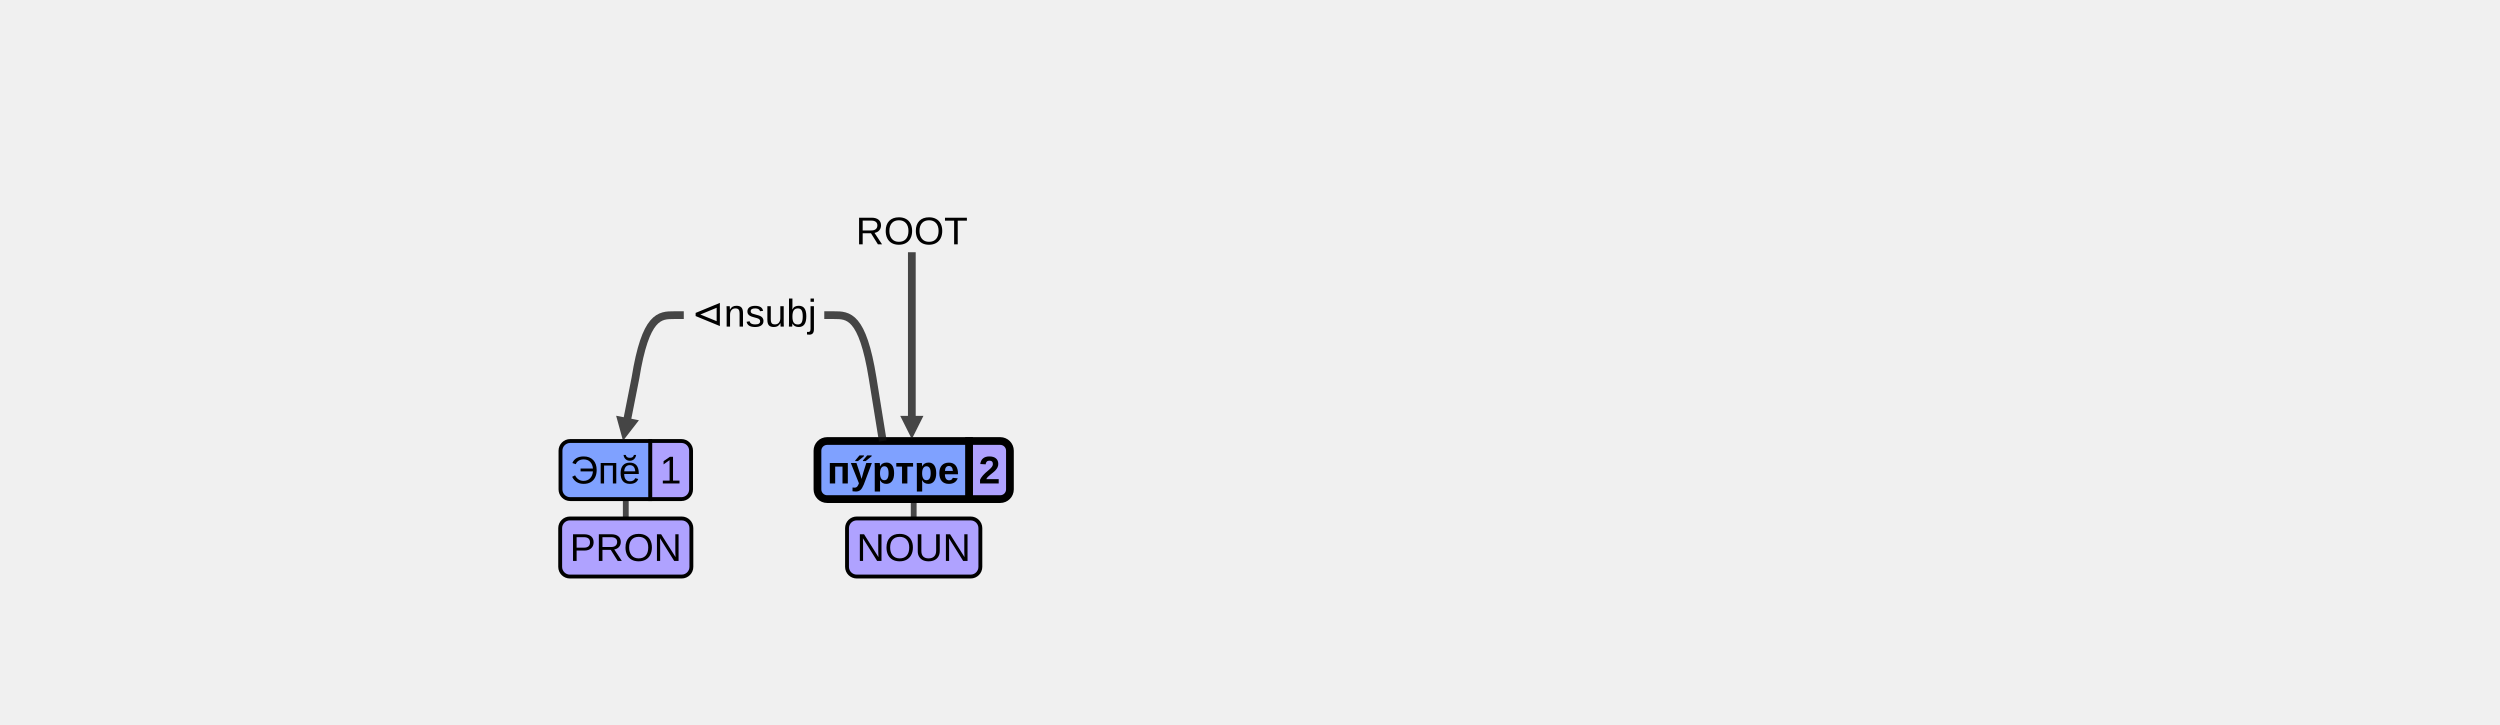
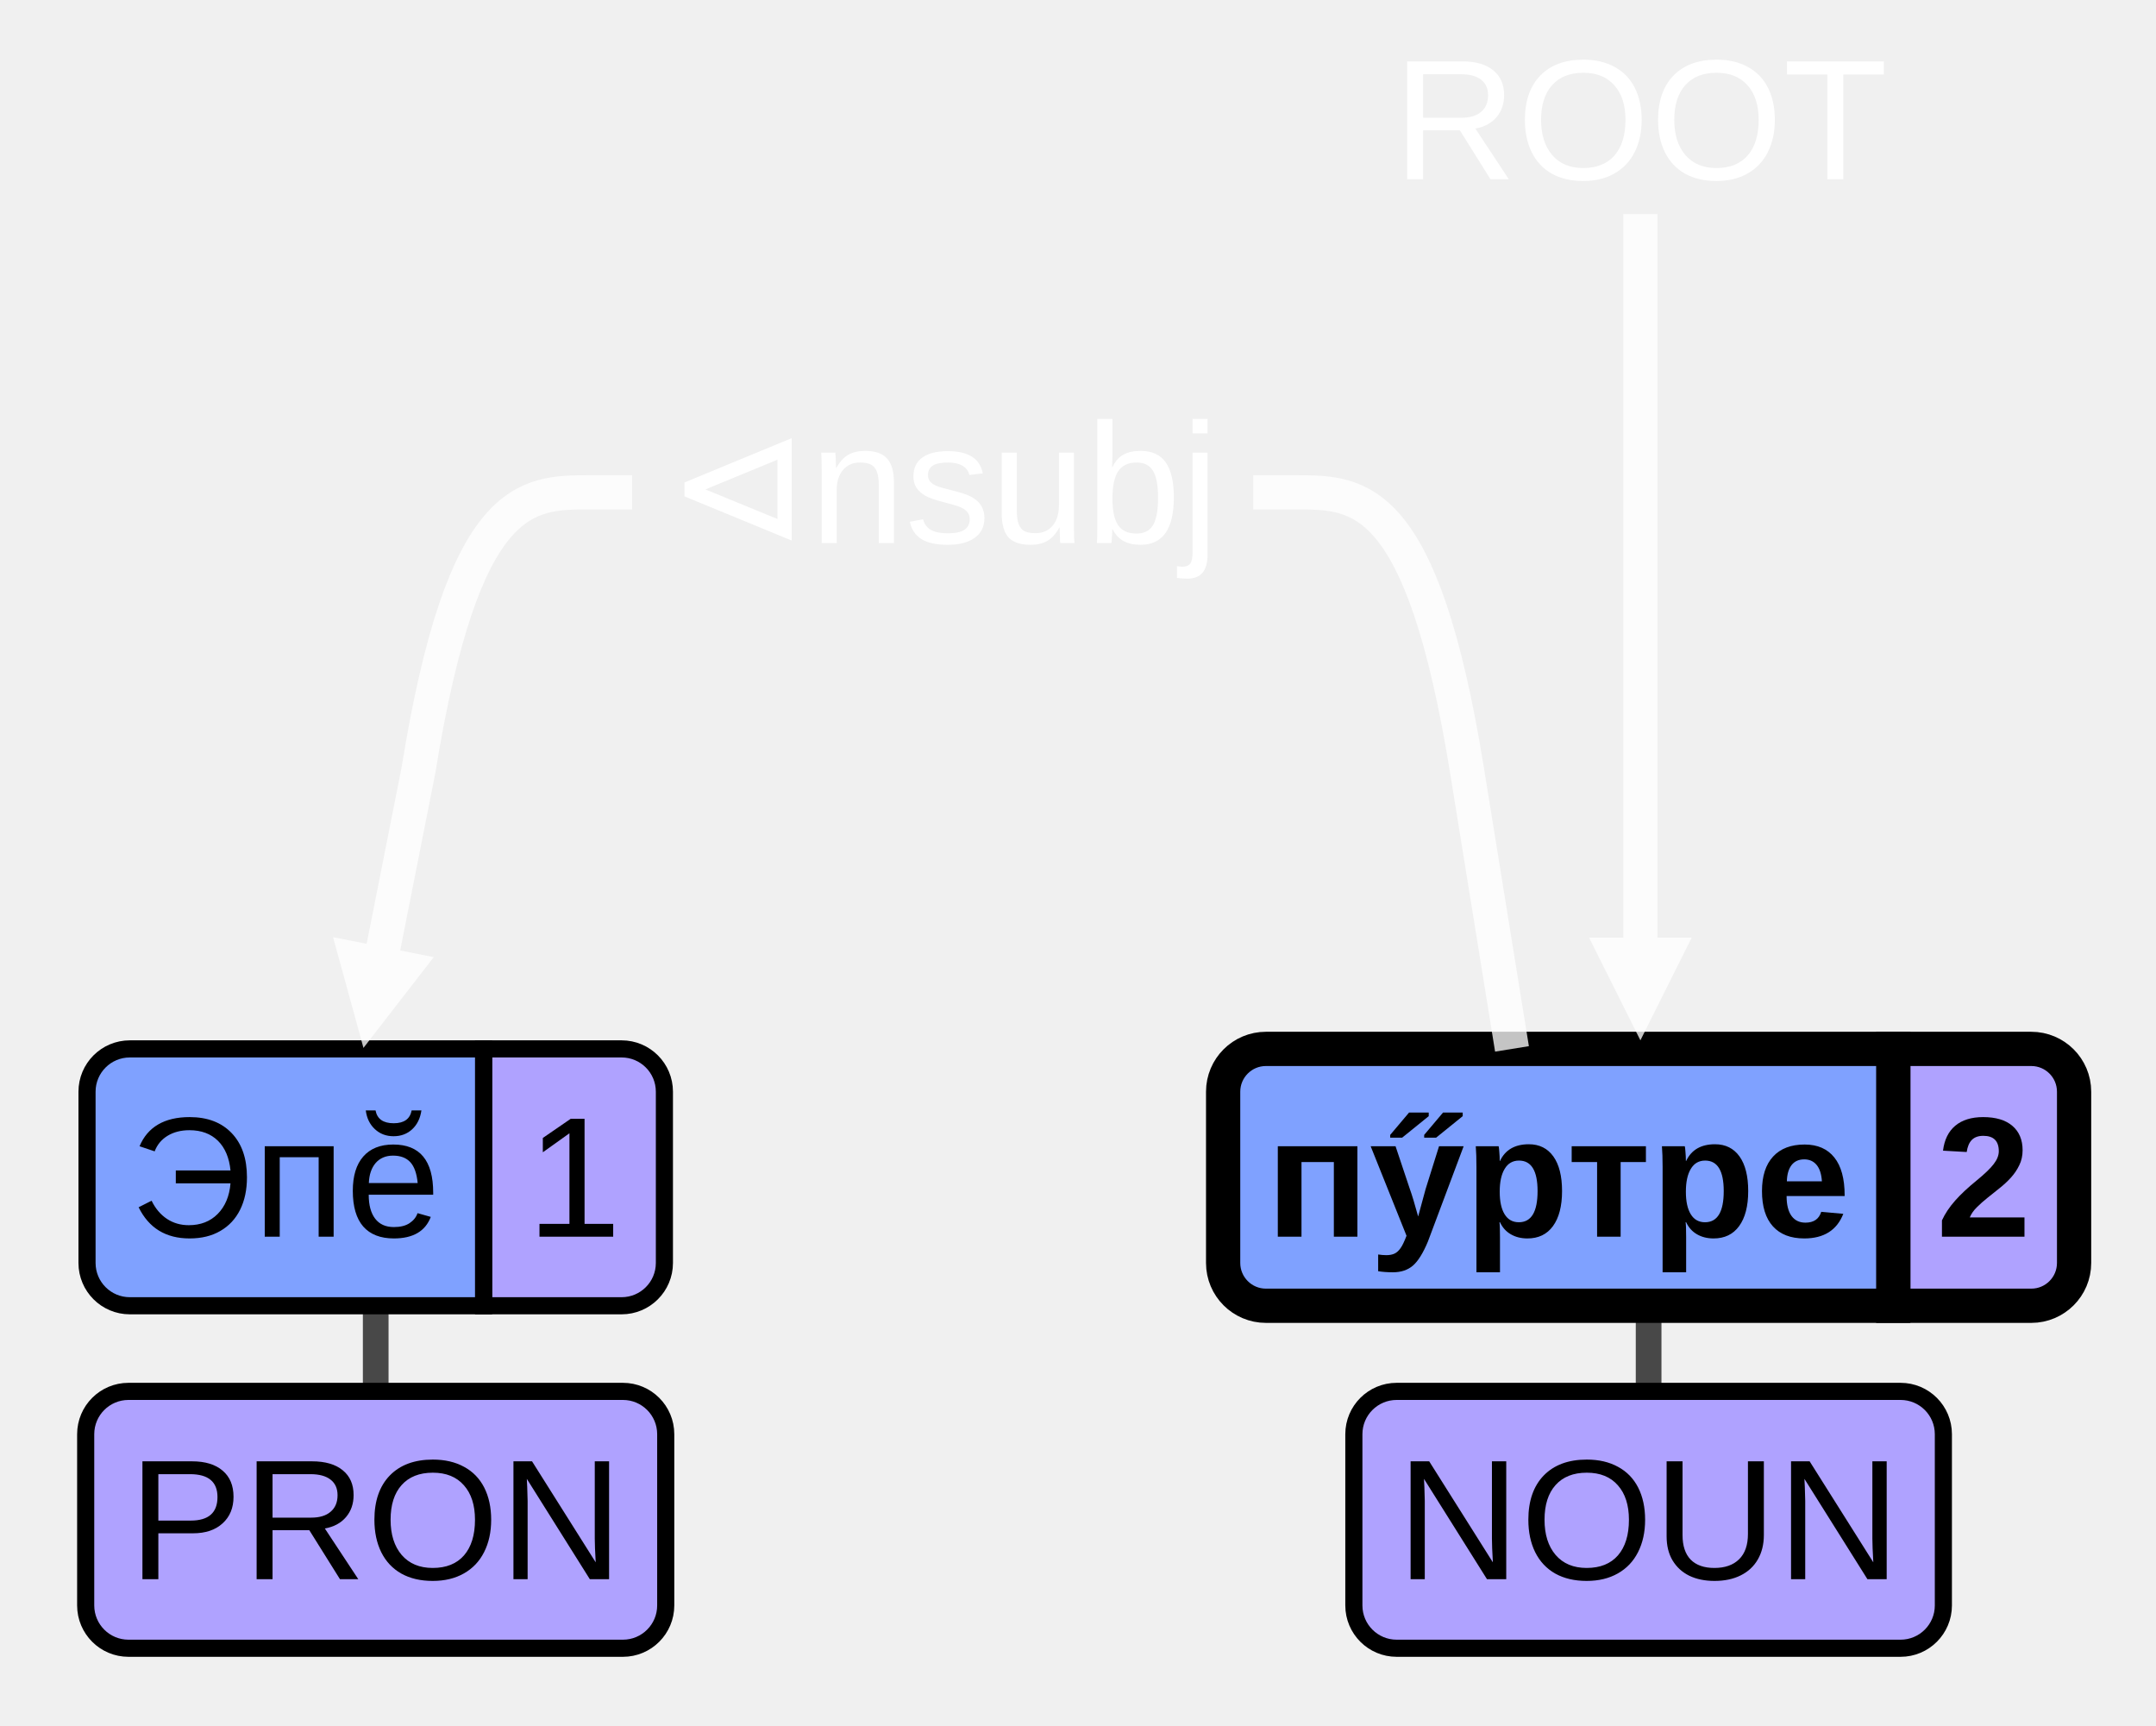
- <svg xmlns="http://www.w3.org/2000/svg" width="1538" height="446" id="graph-svg" style="background: white; font-family: Arial; font-size: 20px;">
-   <g id="graph-g" transform="translate(148.2192,152.1933) scale(1.191167)">
-     <svg id="token-0" width="67.446" height="70" y="100" style="overflow: visible; cursor: pointer;" x="165.042">
-       <line x1="33.723" y1="30" x2="33.723" y2="40" class="pos-edge" style="stroke: rgb(72, 72, 72); stroke-width: 3px;" />
-       <svg x="46.323" width="21.124" height="30" style="overflow: visible;">
-         <path d="M0,0h16.124a5,5 0 0 1 5,5v20a5,5 0 0 1 -5,5h-16.124z" class="tokenNum" style="fill: rgb(175, 162, 255); stroke: rgb(0, 0, 0); stroke-width: 2px;" />
-         <text class="tokenNum-label" x="50%" y="50%" text-anchor="middle" dominant-baseline="central">1</text>
+ <svg xmlns="http://www.w3.org/2000/svg" width="300" height="240" id="graph-svg" style="font-size:20px;font-family:Arial" version="1.1">
+   <defs id="defs49" />
+   <g id="graph-g" transform="matrix(1.191167,0,0,1.191167,-184.4838,26.80523)">
+     <svg id="token-0" width="67.446" height="70" y="100" style="overflow:visible" x="165.042" version="1.1">
+       <line x1="33.723" y1="30" x2="33.723" y2="40" class="pos-edge" style="stroke:#484848;stroke-width:3px" id="line2" />
+       <svg x="46.323" width="21.124" height="30" style="overflow:visible" version="1.1" id="svg8">
+         <path d="m 0,0 h 16.124 a 5,5 0 0 1 5,5 v 20 a 5,5 0 0 1 -5,5 H 0 Z" class="tokenNum" style="fill:#afa2ff;stroke:#000000;stroke-width:2px" id="path4" />
+         <text class="tokenNum-label" x="50%" y="50%" text-anchor="middle" dominant-baseline="central" id="text6">1</text>
      </svg>
-       <svg width="46.323" height="30" id="group-0" class="token" subId="0" style="overflow: visible;">
-         <path d="M46.323,0h-41.323a5,5 1 0 0 -5,5v20a5,5 1 0 0 5,5h41.323z" id="form-0" attr="form" subId="0" class="form" num="1" style="fill: rgb(127, 161, 255); stroke: rgb(0, 0, 0); stroke-width: 2px;" />
+       <svg width="46.323" height="30" id="group-0" class="token" subId="0" style="overflow:visible" version="1.1">
+         <path d="M 46.323,0 H 5 A 5,5 1 0 0 0,5 v 20 a 5,5 1 0 0 5,5 h 41.323 z" id="form-0" attr="form" subId="0" class="form" num="1" style="fill:#7fa1ff;stroke:#000000;stroke-width:2px" />
        <text x="50%" y="50%" text-anchor="middle" dominant-baseline="central" id="text-form-0" class="form-label">Эпӗ</text>
      </svg>
-       <svg x="-0.156" y="40" width="67.758" height="30" style="overflow: visible;">
-         <rect width="67.758" height="30" id="pos-0" class="pos" attr="upostag" subId="0" rx="5" ry="5" style="fill: rgb(175, 162, 255); stroke: rgb(0, 0, 0); stroke-width: 2px;" />
+       <svg x="-0.156" y="40" width="67.758" height="30" style="overflow:visible" version="1.1" id="svg15">
+         <rect width="67.758" height="30" id="pos-0" class="pos" attr="upostag" subId="0" rx="5" ry="5" style="fill:#afa2ff;stroke:#000000;stroke-width:2px" x="0" y="0" />
        <text x="50%" y="50%" class="pos-label" id="text-pos-0" text-anchor="middle" dominant-baseline="central">PRON</text>
      </svg>
    </svg>
-     <svg id="token-1" width="99.404" height="70" y="100" style="overflow: visible; cursor: pointer;" x="297.758">
-       <line x1="49.702" y1="30" x2="49.702" y2="40" class="pos-edge" style="stroke: rgb(72, 72, 72); stroke-width: 3px;" />
-       <svg x="78.28" width="21.124" height="30" style="overflow: visible;">
-         <path d="M0,0h16.124a5,5 0 0 1 5,5v20a5,5 0 0 1 -5,5h-16.124z" class="tokenNum root" style="fill: rgb(175, 162, 255); stroke: rgb(0, 0, 0); stroke-width: 4px;" />
-         <text class="tokenNum-label root" x="50%" y="50%" text-anchor="middle" dominant-baseline="central" style="font-weight: 700;">2</text>
+     <svg id="token-1" width="99.404" height="70" y="100" style="overflow:visible" x="297.758" version="1.1">
+       <line x1="49.702" y1="30" x2="49.702" y2="40" class="pos-edge" style="stroke:#484848;stroke-width:3px" id="line18" />
+       <svg x="78.28" width="21.124" height="30" style="overflow:visible" version="1.1" id="svg24">
+         <path d="m 0,0 h 16.124 a 5,5 0 0 1 5,5 v 20 a 5,5 0 0 1 -5,5 H 0 Z" class="tokenNum root" style="fill:#afa2ff;stroke:#000000;stroke-width:4px" id="path20" />
+         <text class="tokenNum-label root" x="50%" y="50%" text-anchor="middle" dominant-baseline="central" style="font-weight:700" id="text22">2</text>
      </svg>
-       <svg width="78.28" height="30" id="group-1" class="token" subId="1" style="overflow: visible;">
-         <path d="M78.28,0h-73.28a5,5 1 0 0 -5,5v20a5,5 1 0 0 5,5h73.28z" id="form-1" attr="form" subId="1" class="form root" num="2" style="fill: rgb(127, 161, 255); stroke: rgb(0, 0, 0); stroke-width: 4px;" />
-         <text x="50%" y="50%" text-anchor="middle" dominant-baseline="central" id="text-form-1" class="form-label root" style="font-weight: 700;">пӳртре</text>
+       <svg width="78.28" height="30" id="group-1" class="token" subId="1" style="overflow:visible" version="1.1">
+         <path d="M 78.28,0 H 5 A 5,5 1 0 0 0,5 v 20 a 5,5 1 0 0 5,5 h 73.28 z" id="form-1" attr="form" subId="1" class="form root" num="2" style="fill:#7fa1ff;stroke:#000000;stroke-width:4px" />
+         <text x="50%" y="50%" text-anchor="middle" dominant-baseline="central" id="text-form-1" class="form-label root" style="font-weight:700">пӳртре</text>
      </svg>
-       <svg x="15.27" y="40" width="68.864" height="30" style="overflow: visible;">
-         <rect width="68.864" height="30" id="pos-1" class="pos" attr="upostag" subId="1" rx="5" ry="5" style="fill: rgb(175, 162, 255); stroke: rgb(0, 0, 0); stroke-width: 2px;" />
+       <svg x="15.27" y="40" width="68.864" height="30" style="overflow:visible" version="1.1" id="svg31">
+         <rect width="68.864" height="30" id="pos-1" class="pos" attr="upostag" subId="1" rx="5" ry="5" style="fill:#afa2ff;stroke:#000000;stroke-width:2px" x="0" y="0" />
        <text x="50%" y="50%" class="pos-label" id="text-pos-1" text-anchor="middle" dominant-baseline="central">NOUN</text>
      </svg>
    </svg>
-     <defs>
-       <marker id="end" viewBox="0 -5 10 10" refX="2" refY="2" markerWidth="15" markerHeight="15" orient="auto" style="fill: rgb(17, 17, 17);">
-         <path d="M 1 1 L 3 2 L 1 3 Z" />
+     <defs id="defs37">
+       <marker id="end" viewBox="0 -5 10 10" refX="2" refY="2" markerWidth="15" markerHeight="15" orient="auto" style="fill:#ffffff">
+         <path d="M 1,1 3,2 1,3 Z" id="path34" />
      </marker>
    </defs>
-     <path class="dependency" attr="deprel" style="stroke-width: 4px; fill: none; stroke: rgb(17, 17, 17); opacity: 0.766;" marker-end="url(#end)" d="M 331.5,100 L 326.25,67.5 C 321,35 313.65,35 306.3,35 L 306.3,35 301.279,35M 228.721,35 L 223.7,35 C216.35,35 209,35 203.75,67.5 L198.5,94" id="dep_0_1" num="3" />
-     <line x1="346.5" y1="2.5" x2="346.5" y2="93" class="root-deprel" marker-end="url(#end)" style="stroke: rgb(17, 17, 17); opacity: 0.766; stroke-width: 4px;" />
-     <text id="text-dep_0_1" class="deprel-label" style="cursor: pointer; text-shadow: rgb(255, 255, 255) 1px 1px 5px;" transform="translate(265,35)" y="-1" text-anchor="middle" dominant-baseline="central">⊲nsubj</text>
-     <text x="346.5" y="-8.5" class="root-deprel-label" text-anchor="middle" dominant-baseline="central" style="text-shadow: rgb(255, 255, 255) 1px 1px 5px;">ROOT</text>
+     <path class="dependency" attr="deprel" style="opacity:0.766;fill:none;stroke:#ffffff;stroke-width:4px" marker-end="url(#end)" d="M 331.5,100 326.25,67.5 C 321,35 313.65,35 306.3,35 v 0 h -5.021 m -72.558,0 H 223.7 c -7.35,0 -14.7,0 -19.95,32.5 L 198.5,94" id="dep_0_1" num="3" />
+     <line x1="346.5" y1="2.5" x2="346.5" y2="93" class="root-deprel" marker-end="url(#end)" style="opacity:0.766;stroke:#ffffff;stroke-width:4px" id="line40" />
+     <text id="text-dep_0_1" class="deprel-label" transform="translate(265,35)" style="fill:#ffffff" y="-1" text-anchor="middle" dominant-baseline="central">⊲nsubj</text>
+     <text x="346.5" y="-8.5" class="root-deprel-label" text-anchor="middle" style="fill:#ffffff" dominant-baseline="central" id="text43">ROOT</text>
  </g>
</svg>
